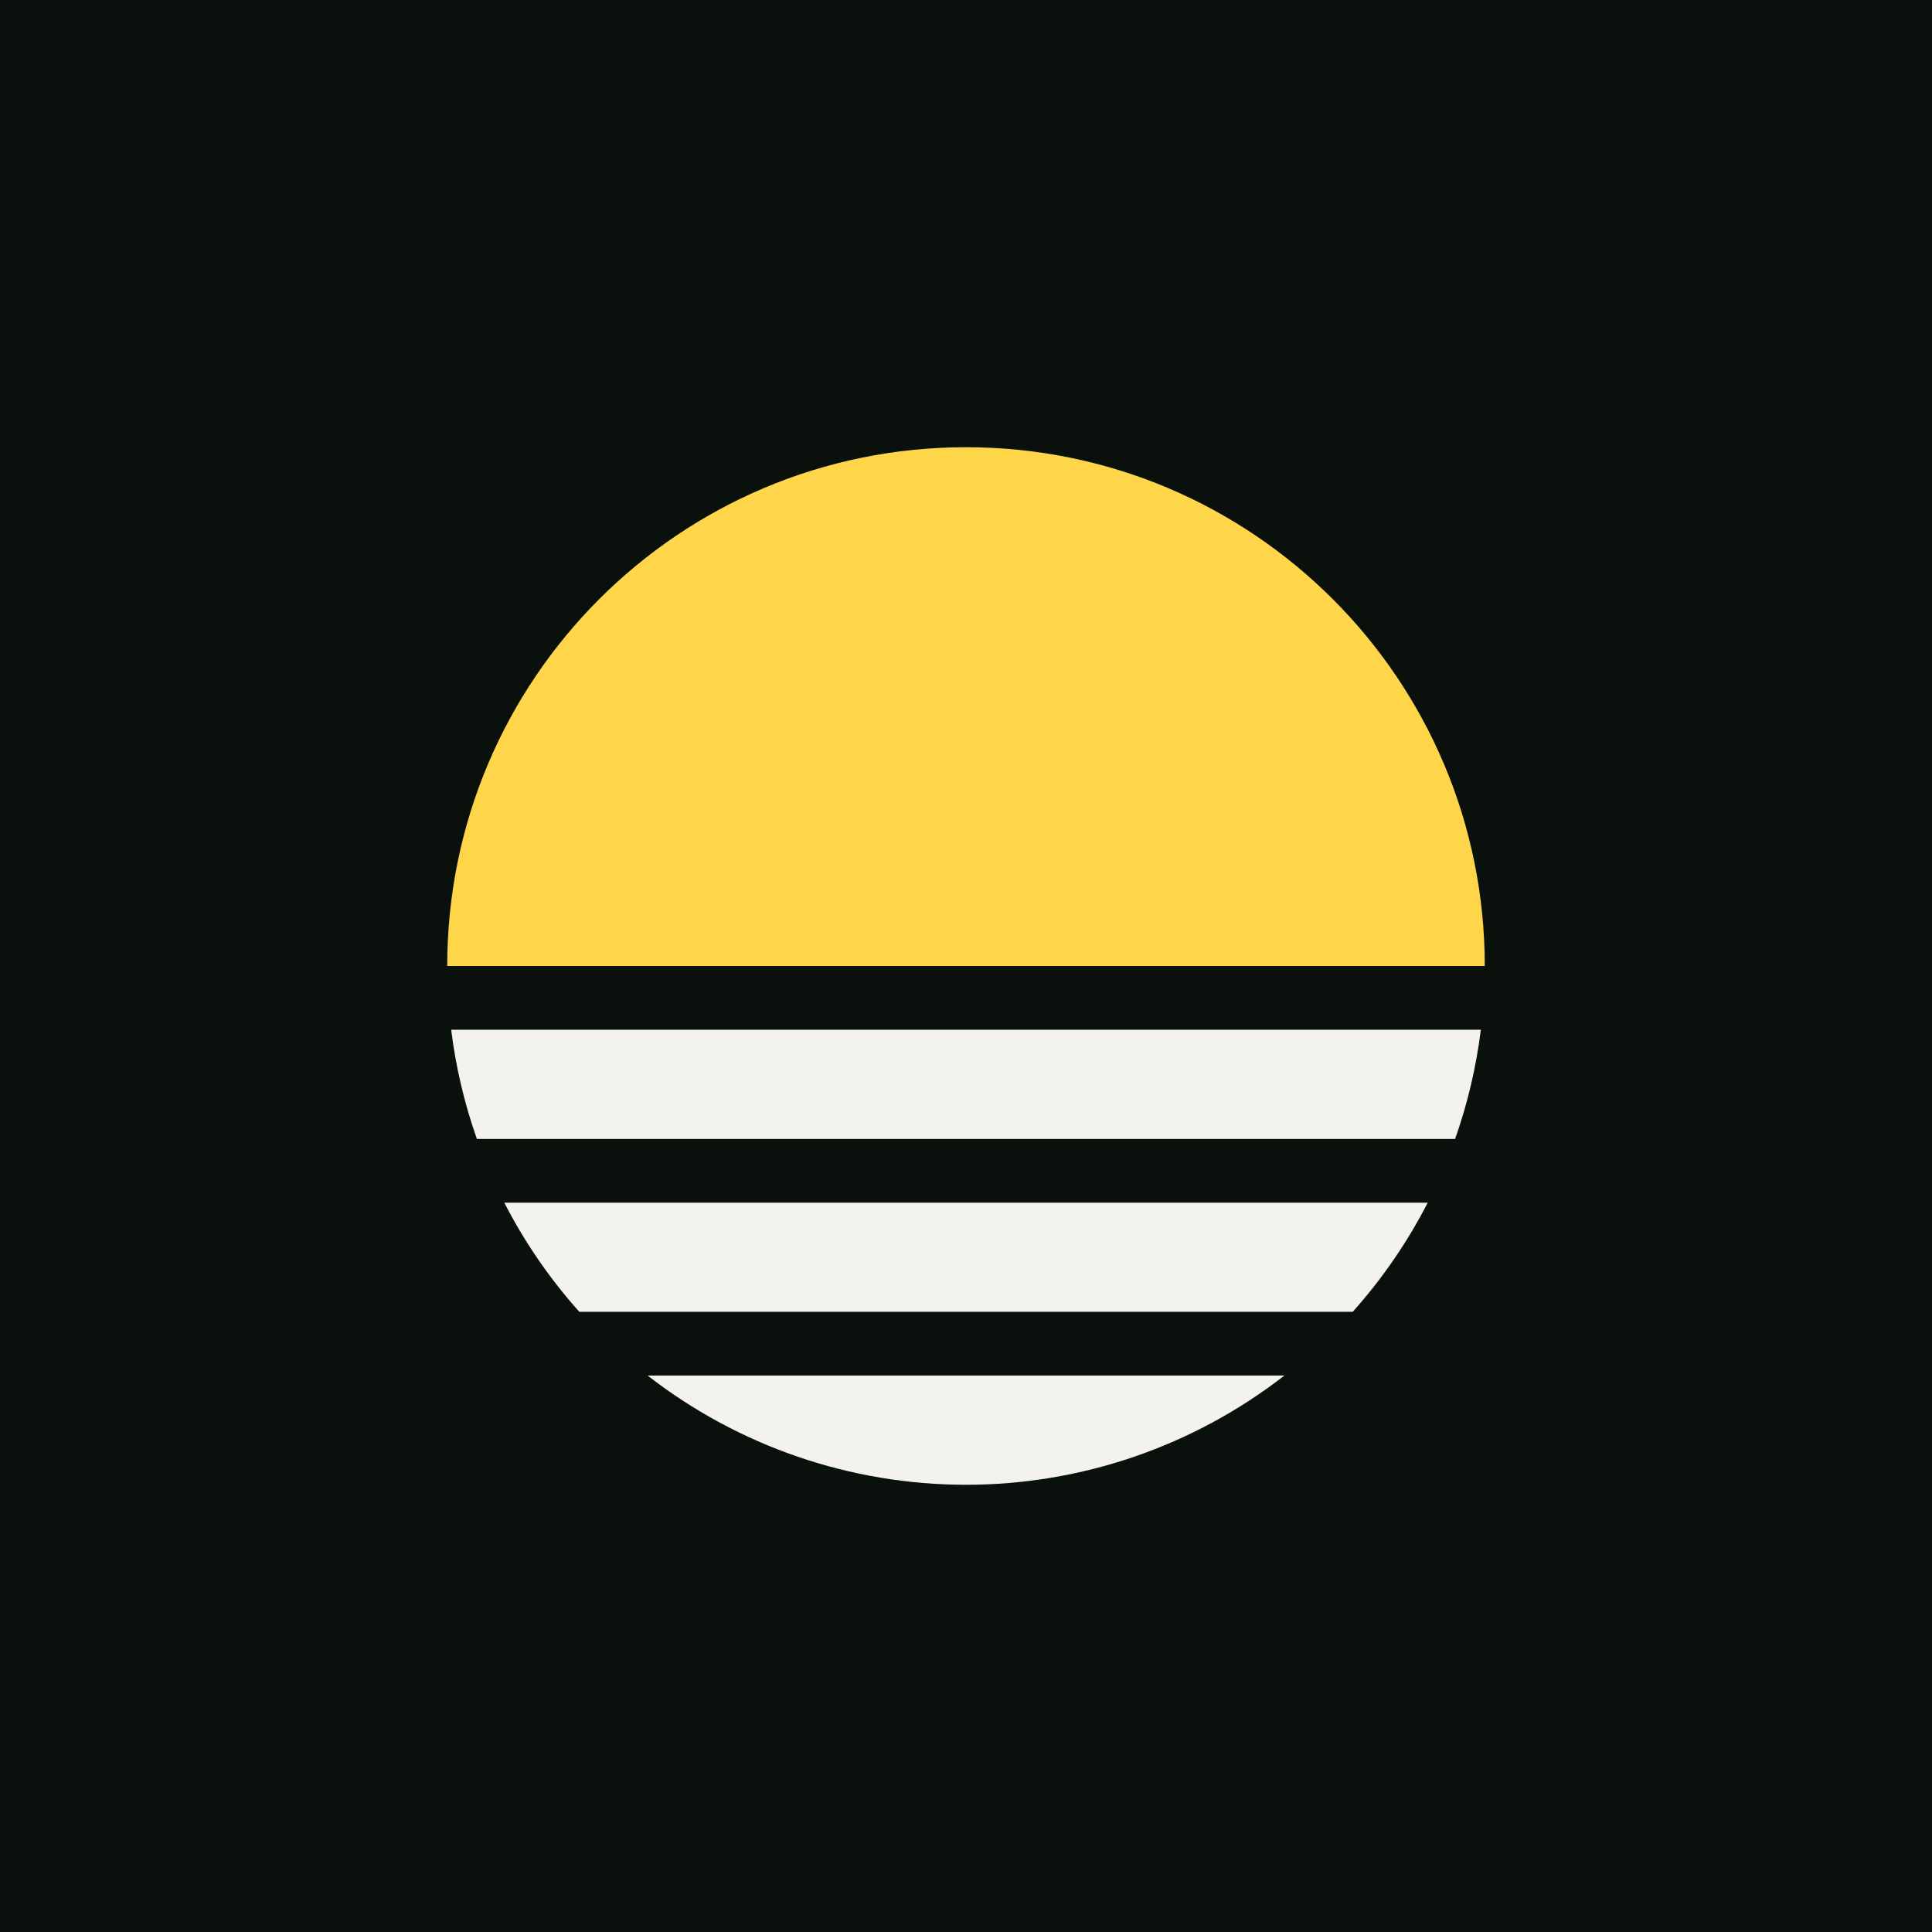
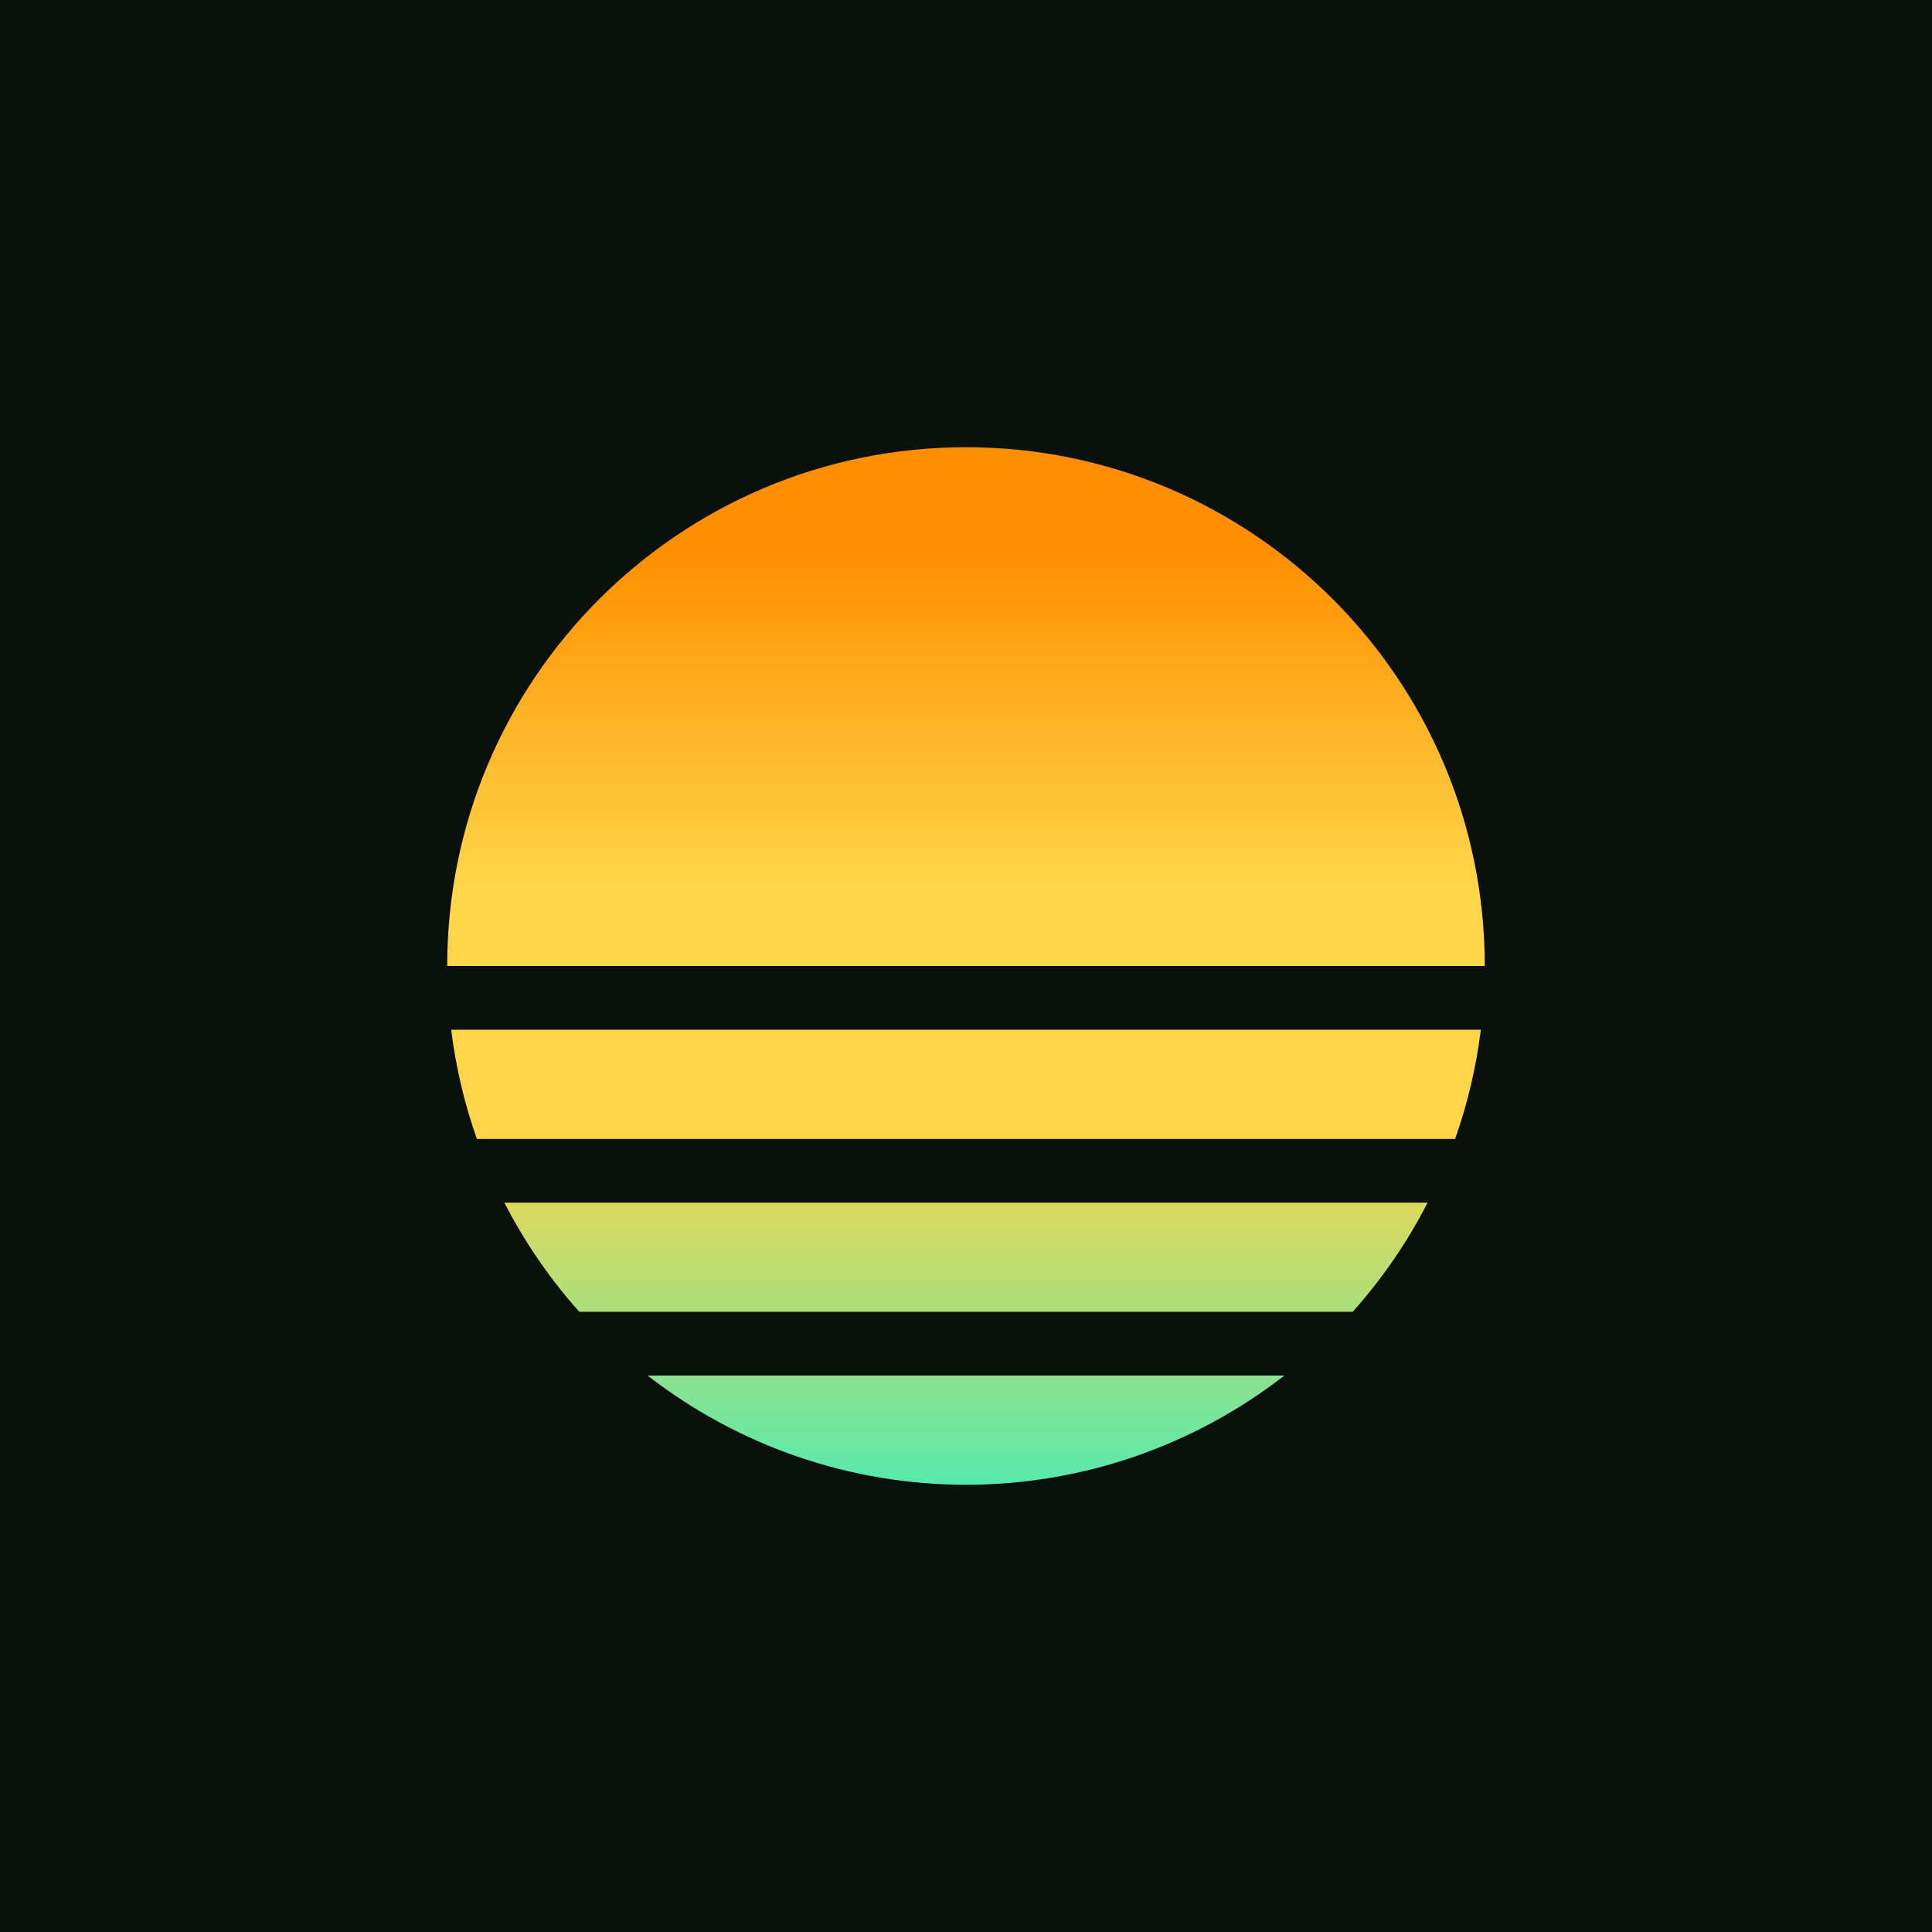
<svg xmlns="http://www.w3.org/2000/svg" width="1080" height="1080" viewBox="0 0 1080 1080">
  <rect width="1080" height="1080" fill="#0A100C" />
  <g transform="translate(250.00 250.00) scale(5.8)">
-     <path d="M0 50A50 50 0 0 1 100 50Z" fill="#FFD54A" />
-     <path d="M0.38 56.14L99.62 56.14A50 50 0 0 1 97.14 66.67L2.86 66.67A50 50 0 0 1 0.38 56.14Z" fill="#F4F2EC" />
-     <path d="M5.5 72.81L94.5 72.81A50 50 0 0 1 87.27 83.33L12.73 83.33A50 50 0 0 1 5.5 72.81Z" fill="#F4F2EC" />
-     <path d="M19.31 89.47L80.69 89.47A50 50 0 0 1 50 100L50 100A50 50 0 0 1 19.31 89.47Z" fill="#F4F2EC" />
+     <defs>
+       <linearGradient id="eki-sun" gradientUnits="userSpaceOnUse" x1="0" y1="0" x2="0" y2="100">
+         <stop offset="0" stop-color="#FF8F00" />
+         <stop offset="0.1" stop-color="#FF8F00" />
+         <stop offset="0.42" stop-color="#FFD54A" />
+         <stop offset="0.66" stop-color="#FFD54A" />
+         <stop offset="1" stop-color="#58E9AE" />
+       </linearGradient>
+     </defs>
+     <path d="M0 50A50 50 0 0 1 100 50Z" fill="url(#eki-sun)" />
+     <path d="M0.38 56.14L99.62 56.14A50 50 0 0 1 97.14 66.67L2.86 66.67A50 50 0 0 1 0.38 56.14Z" fill="url(#eki-sun)" />
+     <path d="M5.51 72.81L94.49 72.81A50 50 0 0 1 87.27 83.33L12.73 83.33A50 50 0 0 1 5.51 72.81Z" fill="url(#eki-sun)" />
+     <path d="M19.31 89.47L80.69 89.47A50 50 0 0 1 50.00 100.00L50.00 100.00A50 50 0 0 1 19.31 89.47Z" fill="url(#eki-sun)" />
  </g>
</svg>
